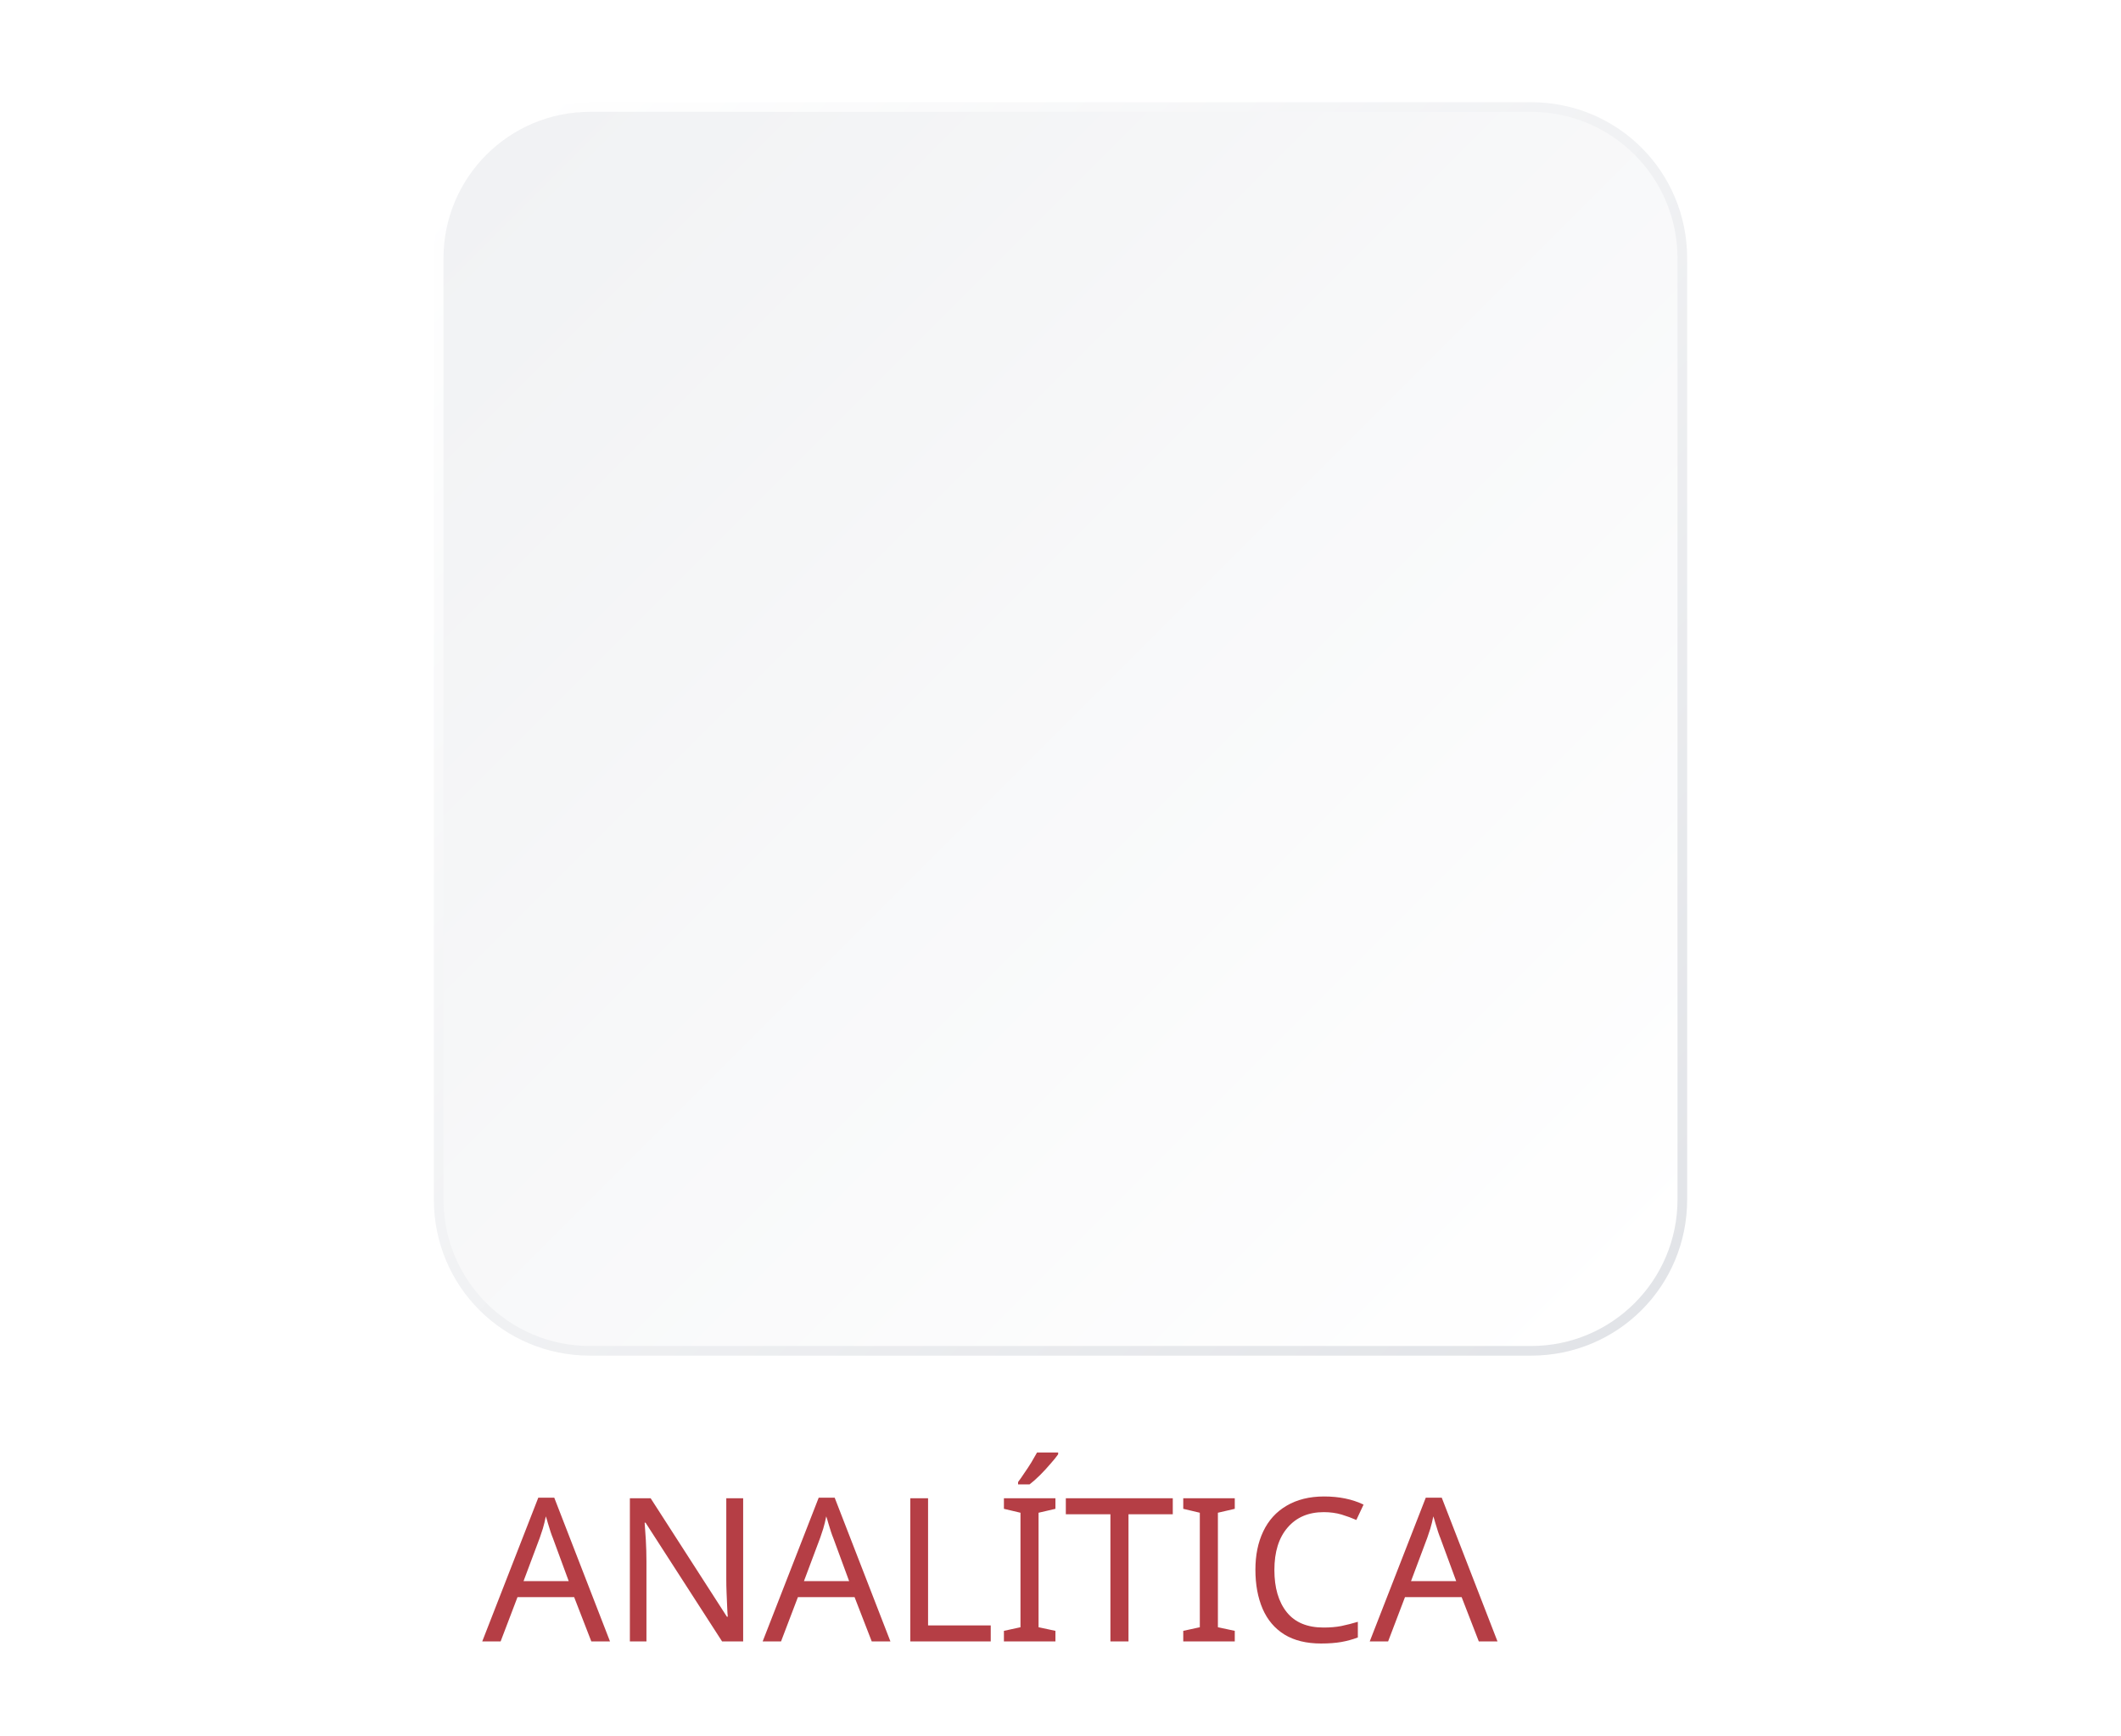
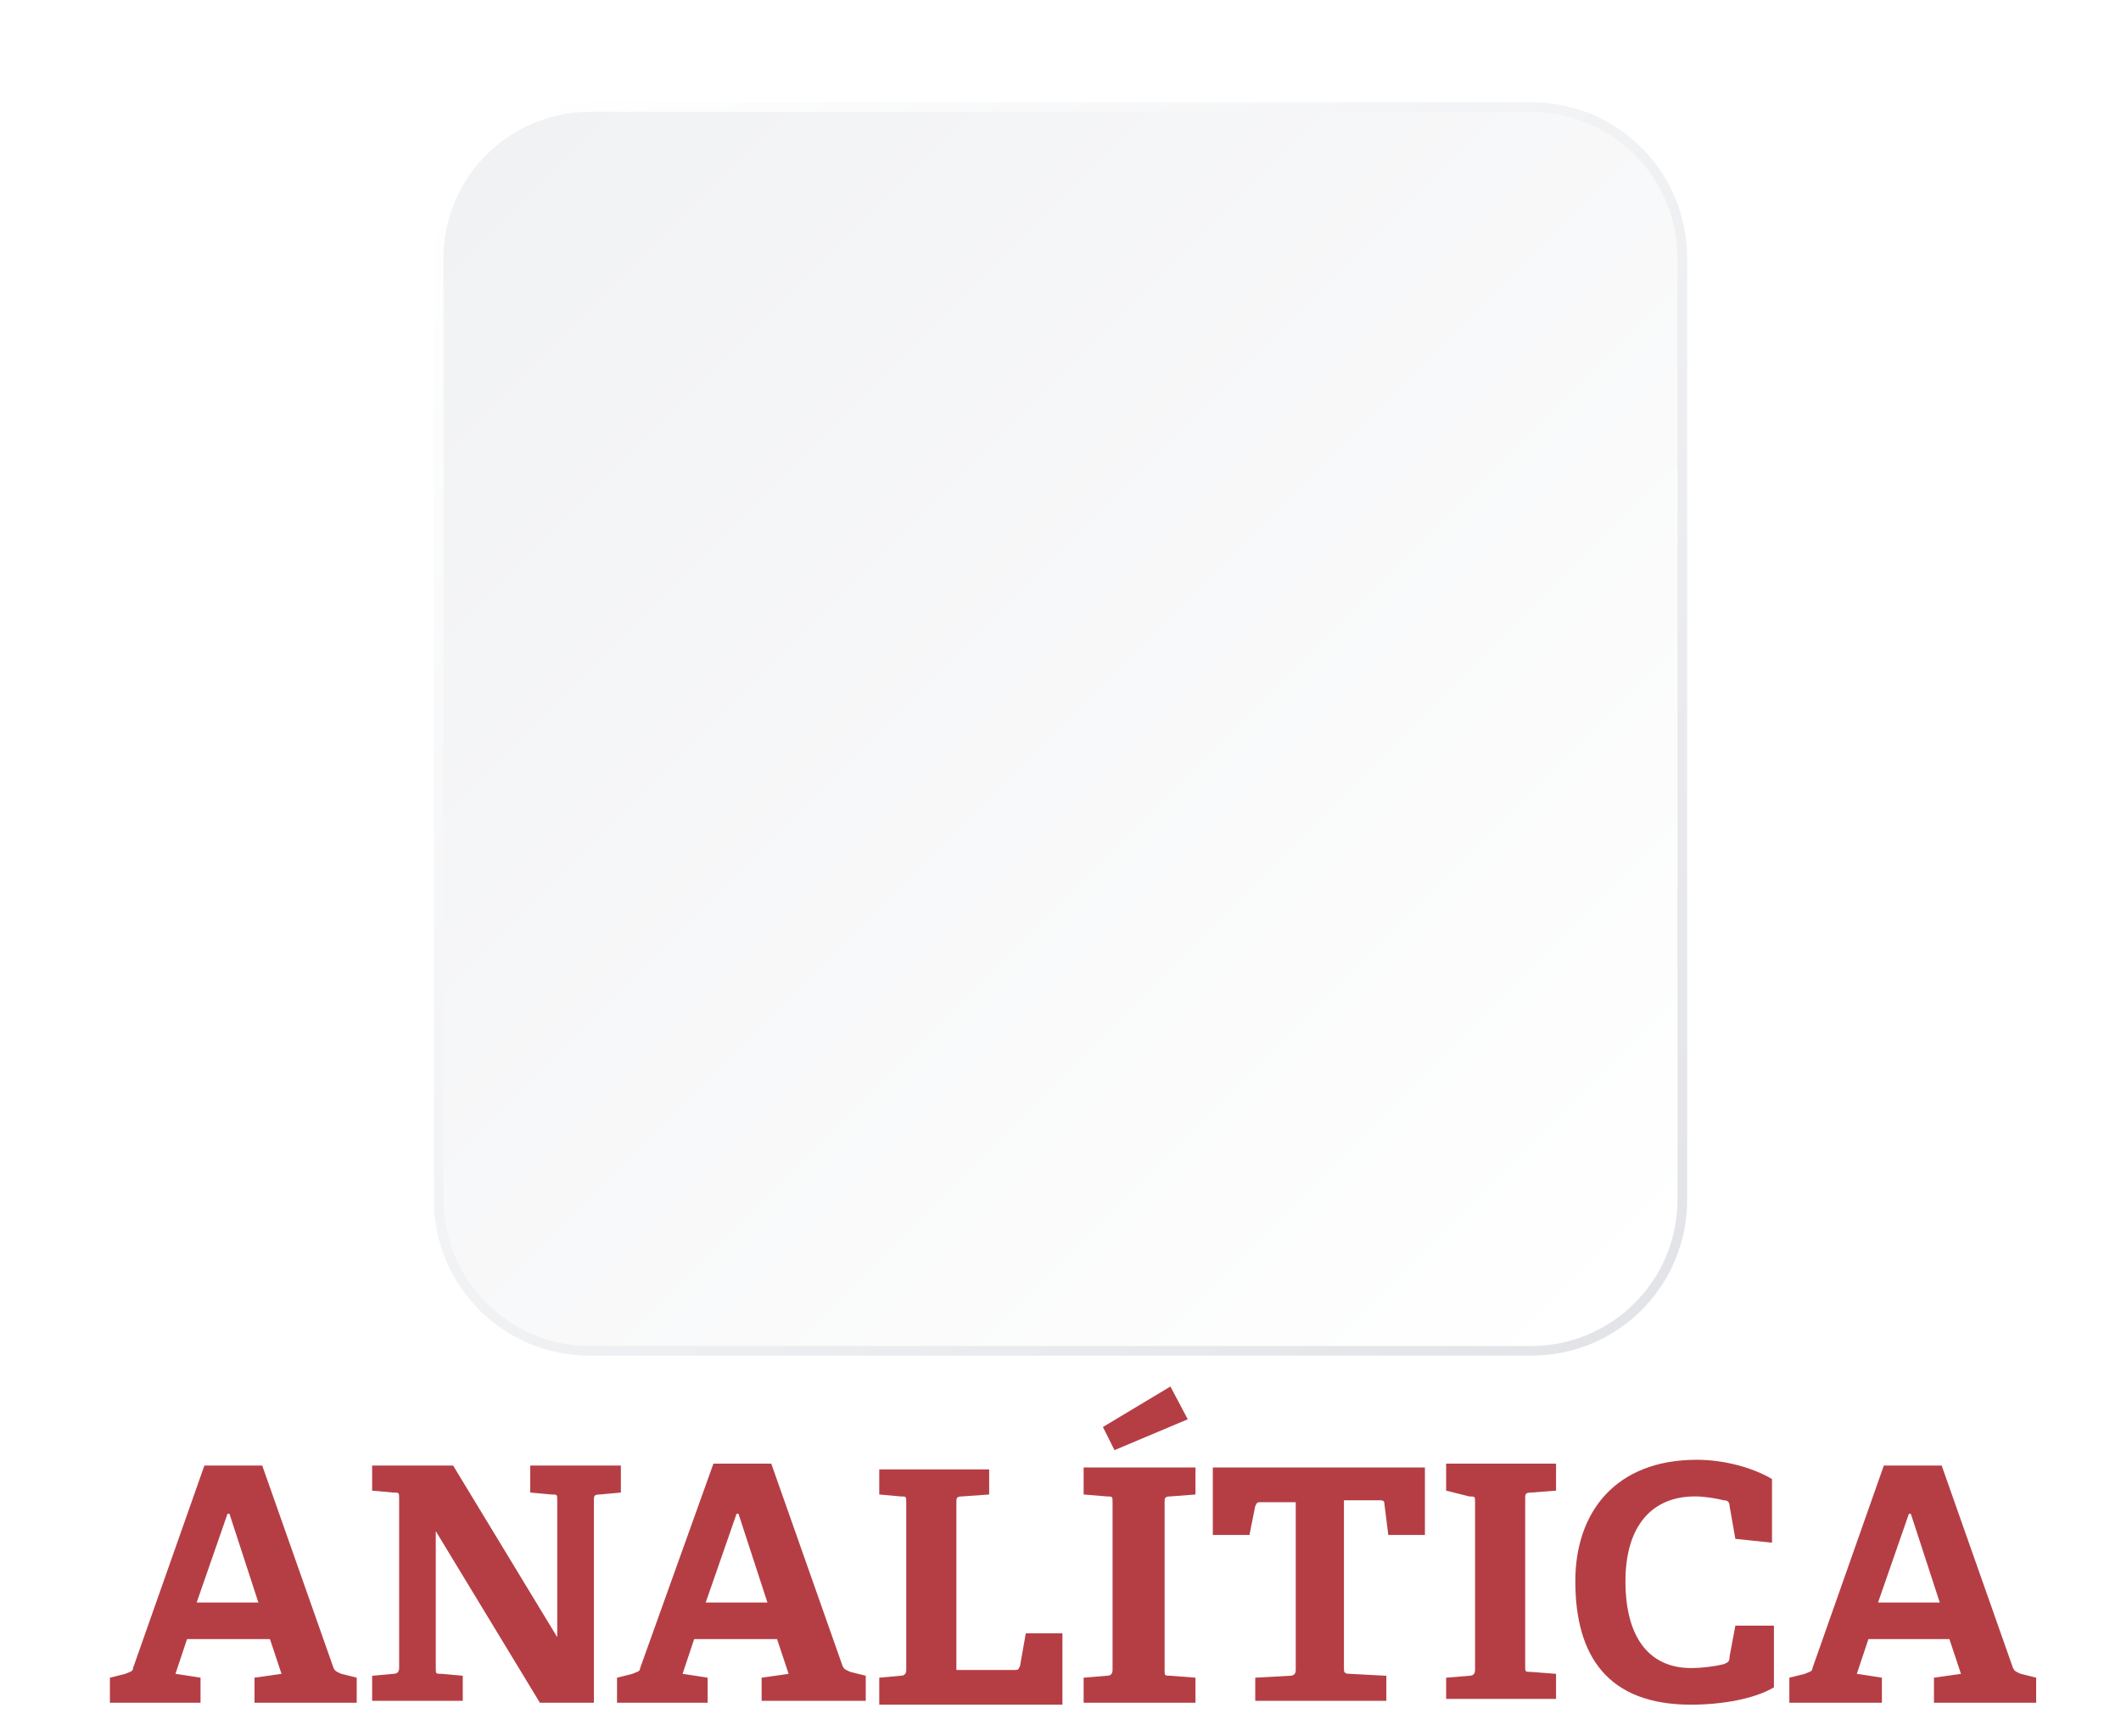
<svg xmlns="http://www.w3.org/2000/svg" version="1.1" id="Capa_1" x="0px" y="0px" viewBox="0 0 110 90" style="enable-background:new 0 0 110 90;" xml:space="preserve">
  <style type="text/css">
	.st0{fill:url(#SVGID_1_);}
	.st1{fill:url(#SVGID_2_);}
	.st2{fill:#B53E45;}
	.st3{fill:#605C5E;}
- 	.st4{font-family:'Adelle-Bold';}
- 	.st5{font-size:10.395px;}
</style>
  <g>
    <g>
-       <g>
-         <linearGradient id="SVGID_1_" gradientUnits="userSpaceOnUse" x1="24.88" y1="7.679" x2="85.12" y2="67.92">
-           <stop offset="0" style="stop-color:#FFFFFF" />
-           <stop offset="1" style="stop-color:#E2E4E8" />
-         </linearGradient>
-         <path class="st0" d="M79.4,70.3H30.6c-4.5,0-8.1-3.6-8.1-8.1V13.4c0-4.5,3.6-8.1,8.1-8.1h48.8c4.5,0,8.1,3.6,8.1,8.1v48.8     C87.5,66.7,83.9,70.3,79.4,70.3z" />
-         <linearGradient id="SVGID_2_" gradientUnits="userSpaceOnUse" x1="25.227" y1="8.027" x2="84.773" y2="67.573">
-           <stop offset="0" style="stop-color:#F1F2F4" />
-           <stop offset="1" style="stop-color:#FFFFFF" />
-         </linearGradient>
-         <path class="st1" d="M30.6,69.8c-4.2,0-7.6-3.4-7.6-7.6V13.4c0-4.2,3.4-7.6,7.6-7.6h48.8c4.2,0,7.6,3.4,7.6,7.6v48.8     c0,4.2-3.4,7.6-7.6,7.6H30.6z" />
-       </g>
+       <linearGradient id="SVGID_1_" gradientUnits="userSpaceOnUse" x1="24.88" y1="7.679" x2="85.12" y2="67.92">
+         <stop offset="0" style="stop-color:#FFFFFF" />
+         <stop offset="1" style="stop-color:#E2E4E8" />
+       </linearGradient>
+       <path class="st0" d="M79.4,70.3H30.6c-4.5,0-8.1-3.6-8.1-8.1V13.4c0-4.5,3.6-8.1,8.1-8.1h48.8c4.5,0,8.1,3.6,8.1,8.1v48.8    C87.5,66.7,83.9,70.3,79.4,70.3z" />
+       <linearGradient id="SVGID_2_" gradientUnits="userSpaceOnUse" x1="25.227" y1="8.027" x2="84.773" y2="67.573">
+         <stop offset="0" style="stop-color:#F1F2F4" />
+         <stop offset="1" style="stop-color:#FFFFFF" />
+       </linearGradient>
+       <path class="st1" d="M30.6,69.8c-4.2,0-7.6-3.4-7.6-7.6V13.4c0-4.2,3.4-7.6,7.6-7.6h48.8c4.2,0,7.6,3.4,7.6,7.6v48.8    c0,4.2-3.4,7.6-7.6,7.6H30.6z" />
    </g>
+   </g>
+   <g>
+     <g>
+       <path class="st2" d="M13.2,88.3v-1.3l1.4-0.2L14,85H9.7l-0.6,1.8l1.3,0.2v1.3H5.7v-1.3l0.8-0.2c0.2-0.1,0.4-0.1,0.4-0.3l3.7-10.5    h3l3.7,10.5c0.1,0.2,0.2,0.2,0.4,0.3l0.8,0.2v1.3H13.2z M11.9,78.5h-0.1l-1.6,4.6h3.2L11.9,78.5z" />
+       <path class="st2" d="M28,88.3l-5.4-8.9v7.1c0,0.3,0,0.3,0.3,0.3l1.1,0.1v1.3h-4.7v-1.3l1.1-0.1c0.2,0,0.3-0.1,0.3-0.3v-8.8    c0-0.3,0-0.3-0.3-0.3l-1.1-0.1v-1.3h4.2l5.4,8.9v-7.1c0-0.3,0-0.3-0.3-0.3l-1.1-0.1v-1.4h4.7v1.4l-1.1,0.1c-0.3,0-0.3,0.1-0.3,0.3    v10.5H28z" />
+       <path class="st2" d="M39.5,88.3v-1.3l1.4-0.2L40.3,85H36l-0.6,1.8l1.3,0.2v1.3H32v-1.3l0.8-0.2c0.2-0.1,0.4-0.1,0.4-0.3L37,75.9h3    l3.7,10.5c0.1,0.2,0.2,0.2,0.4,0.3l0.8,0.2v1.3H39.5z M38.3,78.5h-0.1l-1.6,4.6h3.2L38.3,78.5z" />
+       <path class="st2" d="M45.6,88.3v-1.3l1.1-0.1c0.2,0,0.3-0.1,0.3-0.3v-8.7c0-0.3,0-0.3-0.3-0.3l-1.1-0.1v-1.3h5.7v1.3l-1.4,0.1    c-0.3,0-0.3,0.1-0.3,0.3v8.7h3c0.2,0,0.2,0,0.3-0.2l0.3-1.7h1.9v3.7H45.6z" />
+       <path class="st2" d="M56.2,88.3v-1.3l1.2-0.1c0.2,0,0.3-0.1,0.3-0.3v-8.7c0-0.3,0-0.3-0.3-0.3l-1.2-0.1v-1.4H62v1.4l-1.3,0.1    c-0.3,0-0.3,0.1-0.3,0.3v8.7c0,0.3,0,0.3,0.3,0.3l1.3,0.1v1.3H56.2z M57.8,75.2L57.2,74l3.5-2.1l0.9,1.7L57.8,75.2z" />
+       <path class="st2" d="M65.1,88.3v-1.3l1.8-0.1c0.2,0,0.3-0.1,0.3-0.3v-8.7h-1.8c-0.2,0-0.2,0-0.3,0.2l-0.3,1.5h-1.9v-3.5h11v3.5    h-1.9L71.8,78c0-0.2-0.1-0.2-0.3-0.2h-1.8v8.7c0,0.2,0,0.3,0.3,0.3l1.9,0.1v1.3H65.1z" />
+       <path class="st2" d="M75,88.3v-1.3l1.2-0.1c0.2,0,0.3-0.1,0.3-0.3v-8.7c0-0.3,0-0.3-0.3-0.3L75,77.3v-1.4h5.7v1.4l-1.3,0.1    c-0.3,0-0.3,0.1-0.3,0.3v8.7c0,0.3,0,0.3,0.3,0.3l1.3,0.1v1.3H75z" />
+       <path class="st2" d="M92,87.5c-1,0.6-2.7,0.9-4.3,0.9c-4.3,0-6-2.5-6-6.4c0-3.6,2.1-6.3,6.3-6.3c1.4,0,2.9,0.4,3.9,1V80l-1.9-0.2    l-0.3-1.7c0-0.2-0.1-0.3-0.3-0.3c-0.4-0.1-1-0.2-1.5-0.2c-2.2,0-3.6,1.5-3.6,4.4c0,3,1.3,4.5,3.4,4.5c0.6,0,1.3-0.1,1.7-0.2    c0.2-0.1,0.3-0.1,0.3-0.4l0.3-1.6H92V87.5z" />
+       <path class="st2" d="M100.3,88.3v-1.3l1.4-0.2l-0.6-1.8h-4.2l-0.6,1.8l1.3,0.2v1.3h-4.8v-1.3l0.8-0.2c0.2-0.1,0.4-0.1,0.4-0.3    l3.7-10.5h3l3.7,10.5c0.1,0.2,0.2,0.2,0.4,0.3l0.8,0.2v1.3H100.3z M99.1,78.5H99l-1.6,4.6h3.2L99.1,78.5z" />
+     </g>
+   </g>
+   <g>
    <g>
      <g>
-         <g>
-           <path class="st2" d="M3527.4,1903.7c-0.3,0-0.7,0.3-0.7,0.7v13.6c0,0.3,0.3,0.7,0.7,0.7h6.1c0.3,0,0.7-0.3,0.7-0.7v-13.6      c0-0.3-0.3-0.7-0.7-0.7H3527.4z" />
-           <path class="st2" d="M3537.4,1897.9c-0.3,0-0.7,0.3-0.7,0.7v19.4c0,0.3,0.3,0.7,0.7,0.7h6.1c0.3,0,0.7-0.3,0.7-0.7v-19.4      c0-0.3-0.3-0.7-0.7-0.7H3537.4z" />
-           <path class="st2" d="M3547.3,1900c-0.3,0-0.7,0.3-0.7,0.7v17.3c0,0.3,0.3,0.7,0.7,0.7h6.1c0.3,0,0.7-0.3,0.7-0.7v-17.3      c0-0.3-0.3-0.7-0.7-0.7H3547.3z" />
-           <path class="st3" d="M3557.3,1894.8c-0.3,0-0.7,0.3-0.7,0.7v22.5c0,0.3,0.3,0.7,0.7,0.7h6.1c0.3,0,0.7-0.3,0.7-0.7v-22.5      c0-0.3-0.3-0.7-0.7-0.7H3557.3z" />
-           <path class="st3" d="M3529,1893.4c1.4-0.8,3.2-0.3,4,1.1c0.8,1.4,0.3,3.2-1.1,4c0,0,0,0,0,0c-1.4,0.8-3.2,0.3-4-1.1      C3527.2,1896,3527.6,1894.2,3529,1893.4C3529,1893.4,3529,1893.4,3529,1893.4z" />
-           <path class="st3" d="M3539,1887.5c1.4-0.8,3.2-0.3,4,1.1c0.8,1.4,0.3,3.2-1.1,4c0,0,0,0,0,0c-1.4,0.8-3.2,0.3-4-1.1      S3537.6,1888.3,3539,1887.5C3539,1887.5,3539,1887.5,3539,1887.5z" />
-           <path class="st3" d="M3548.9,1889.8c1.4-0.8,3.2-0.3,4,1.1c0.8,1.4,0.3,3.2-1.1,4c0,0,0,0,0,0c-1.4,0.8-3.2,0.3-4-1.1      S3547.5,1890.6,3548.9,1889.8C3548.9,1889.8,3548.9,1889.8,3548.9,1889.8z" />
-           <path class="st3" d="M3558.9,1884.6c1.4-0.8,3.2-0.3,4,1.1c0.8,1.4,0.3,3.2-1.1,4c0,0,0,0,0,0c-1.4,0.8-3.2,0.3-4-1.1      S3557.5,1885.4,3558.9,1884.6C3558.9,1884.6,3558.9,1884.6,3558.9,1884.6z" />
-           <path class="st3" d="M3540.5,1889.3c-0.1,0-0.2,0-0.4,0.1l-9.6,5.8c-0.3,0.2-0.4,0.6-0.2,0.9c0.2,0.3,0.6,0.4,0.9,0.2l0,0      l9.6-5.8c0.3-0.2,0.4-0.6,0.2-0.9C3540.9,1889.5,3540.7,1889.3,3540.5,1889.3z" />
-           <path class="st3" d="M3540.6,1889.4c-0.4,0-0.6,0.3-0.6,0.7c0,0.3,0.2,0.5,0.5,0.6l9.6,2.3c0.4,0.1,0.7-0.1,0.8-0.5      s-0.1-0.7-0.5-0.8c0,0,0,0,0,0l-9.6-2.3C3540.7,1889.4,3540.7,1889.3,3540.6,1889.4z" />
-           <path class="st3" d="M3560.3,1886.5c-0.1,0-0.2,0-0.3,0.1l-9.7,5.2c-0.3,0.2-0.4,0.6-0.3,0.9c0.2,0.3,0.6,0.4,0.9,0.3l9.7-5.2      c0.3-0.2,0.5-0.6,0.3-0.9C3560.8,1886.6,3560.5,1886.5,3560.3,1886.5z" />
-         </g>
+         <path class="st2" d="M3527.4,1903.7c-0.3,0-0.7,0.3-0.7,0.7v13.6c0,0.3,0.3,0.7,0.7,0.7h6.1c0.3,0,0.7-0.3,0.7-0.7v-13.6     c0-0.3-0.3-0.7-0.7-0.7H3527.4z" />
+         <path class="st2" d="M3537.4,1897.9c-0.3,0-0.7,0.3-0.7,0.7v19.4c0,0.3,0.3,0.7,0.7,0.7h6.1c0.3,0,0.7-0.3,0.7-0.7v-19.4     c0-0.3-0.3-0.7-0.7-0.7H3537.4z" />
+         <path class="st2" d="M3547.3,1900c-0.3,0-0.7,0.3-0.7,0.7v17.3c0,0.3,0.3,0.7,0.7,0.7h6.1c0.3,0,0.7-0.3,0.7-0.7v-17.3     c0-0.3-0.3-0.7-0.7-0.7H3547.3z" />
+         <path class="st3" d="M3557.3,1894.8c-0.3,0-0.7,0.3-0.7,0.7v22.5c0,0.3,0.3,0.7,0.7,0.7h6.1c0.3,0,0.7-0.3,0.7-0.7v-22.5     c0-0.3-0.3-0.7-0.7-0.7H3557.3z" />
+         <path class="st3" d="M3529,1893.4c1.4-0.8,3.2-0.3,4,1.1c0.8,1.4,0.3,3.2-1.1,4c0,0,0,0,0,0c-1.4,0.8-3.2,0.3-4-1.1     C3527.2,1896,3527.6,1894.2,3529,1893.4C3529,1893.4,3529,1893.4,3529,1893.4z" />
+         <path class="st3" d="M3539,1887.5c1.4-0.8,3.2-0.3,4,1.1c0.8,1.4,0.3,3.2-1.1,4c0,0,0,0,0,0c-1.4,0.8-3.2,0.3-4-1.1     S3537.6,1888.3,3539,1887.5C3539,1887.5,3539,1887.5,3539,1887.5z" />
+         <path class="st3" d="M3548.9,1889.8c1.4-0.8,3.2-0.3,4,1.1c0.8,1.4,0.3,3.2-1.1,4c0,0,0,0,0,0c-1.4,0.8-3.2,0.3-4-1.1     S3547.5,1890.6,3548.9,1889.8C3548.9,1889.8,3548.9,1889.8,3548.9,1889.8z" />
+         <path class="st3" d="M3558.9,1884.6c1.4-0.8,3.2-0.3,4,1.1c0.8,1.4,0.3,3.2-1.1,4c0,0,0,0,0,0c-1.4,0.8-3.2,0.3-4-1.1     S3557.5,1885.4,3558.9,1884.6C3558.9,1884.6,3558.9,1884.6,3558.9,1884.6z" />
+         <path class="st3" d="M3540.5,1889.3c-0.1,0-0.2,0-0.4,0.1l-9.6,5.8c-0.3,0.2-0.4,0.6-0.2,0.9c0.2,0.3,0.6,0.4,0.9,0.2l0,0     l9.6-5.8c0.3-0.2,0.4-0.6,0.2-0.9C3540.9,1889.5,3540.7,1889.3,3540.5,1889.3z" />
+         <path class="st3" d="M3540.6,1889.4c-0.4,0-0.6,0.3-0.6,0.7c0,0.3,0.2,0.5,0.5,0.6l9.6,2.3c0.4,0.1,0.7-0.1,0.8-0.5     s-0.1-0.7-0.5-0.8c0,0,0,0,0,0l-9.6-2.3C3540.7,1889.4,3540.7,1889.3,3540.6,1889.4z" />
+         <path class="st3" d="M3560.3,1886.5c-0.1,0-0.2,0-0.3,0.1l-9.7,5.2c-0.3,0.2-0.4,0.6-0.3,0.9c0.2,0.3,0.6,0.4,0.9,0.3l9.7-5.2     c0.3-0.2,0.5-0.6,0.3-0.9C3560.8,1886.6,3560.5,1886.5,3560.3,1886.5z" />
      </g>
    </g>
  </g>
-   <g>
-     <text transform="matrix(1 0 0 1 25.0107 85.1182)" class="st2 st4 st5">ANALÍTICA</text>
-   </g>
</svg>
